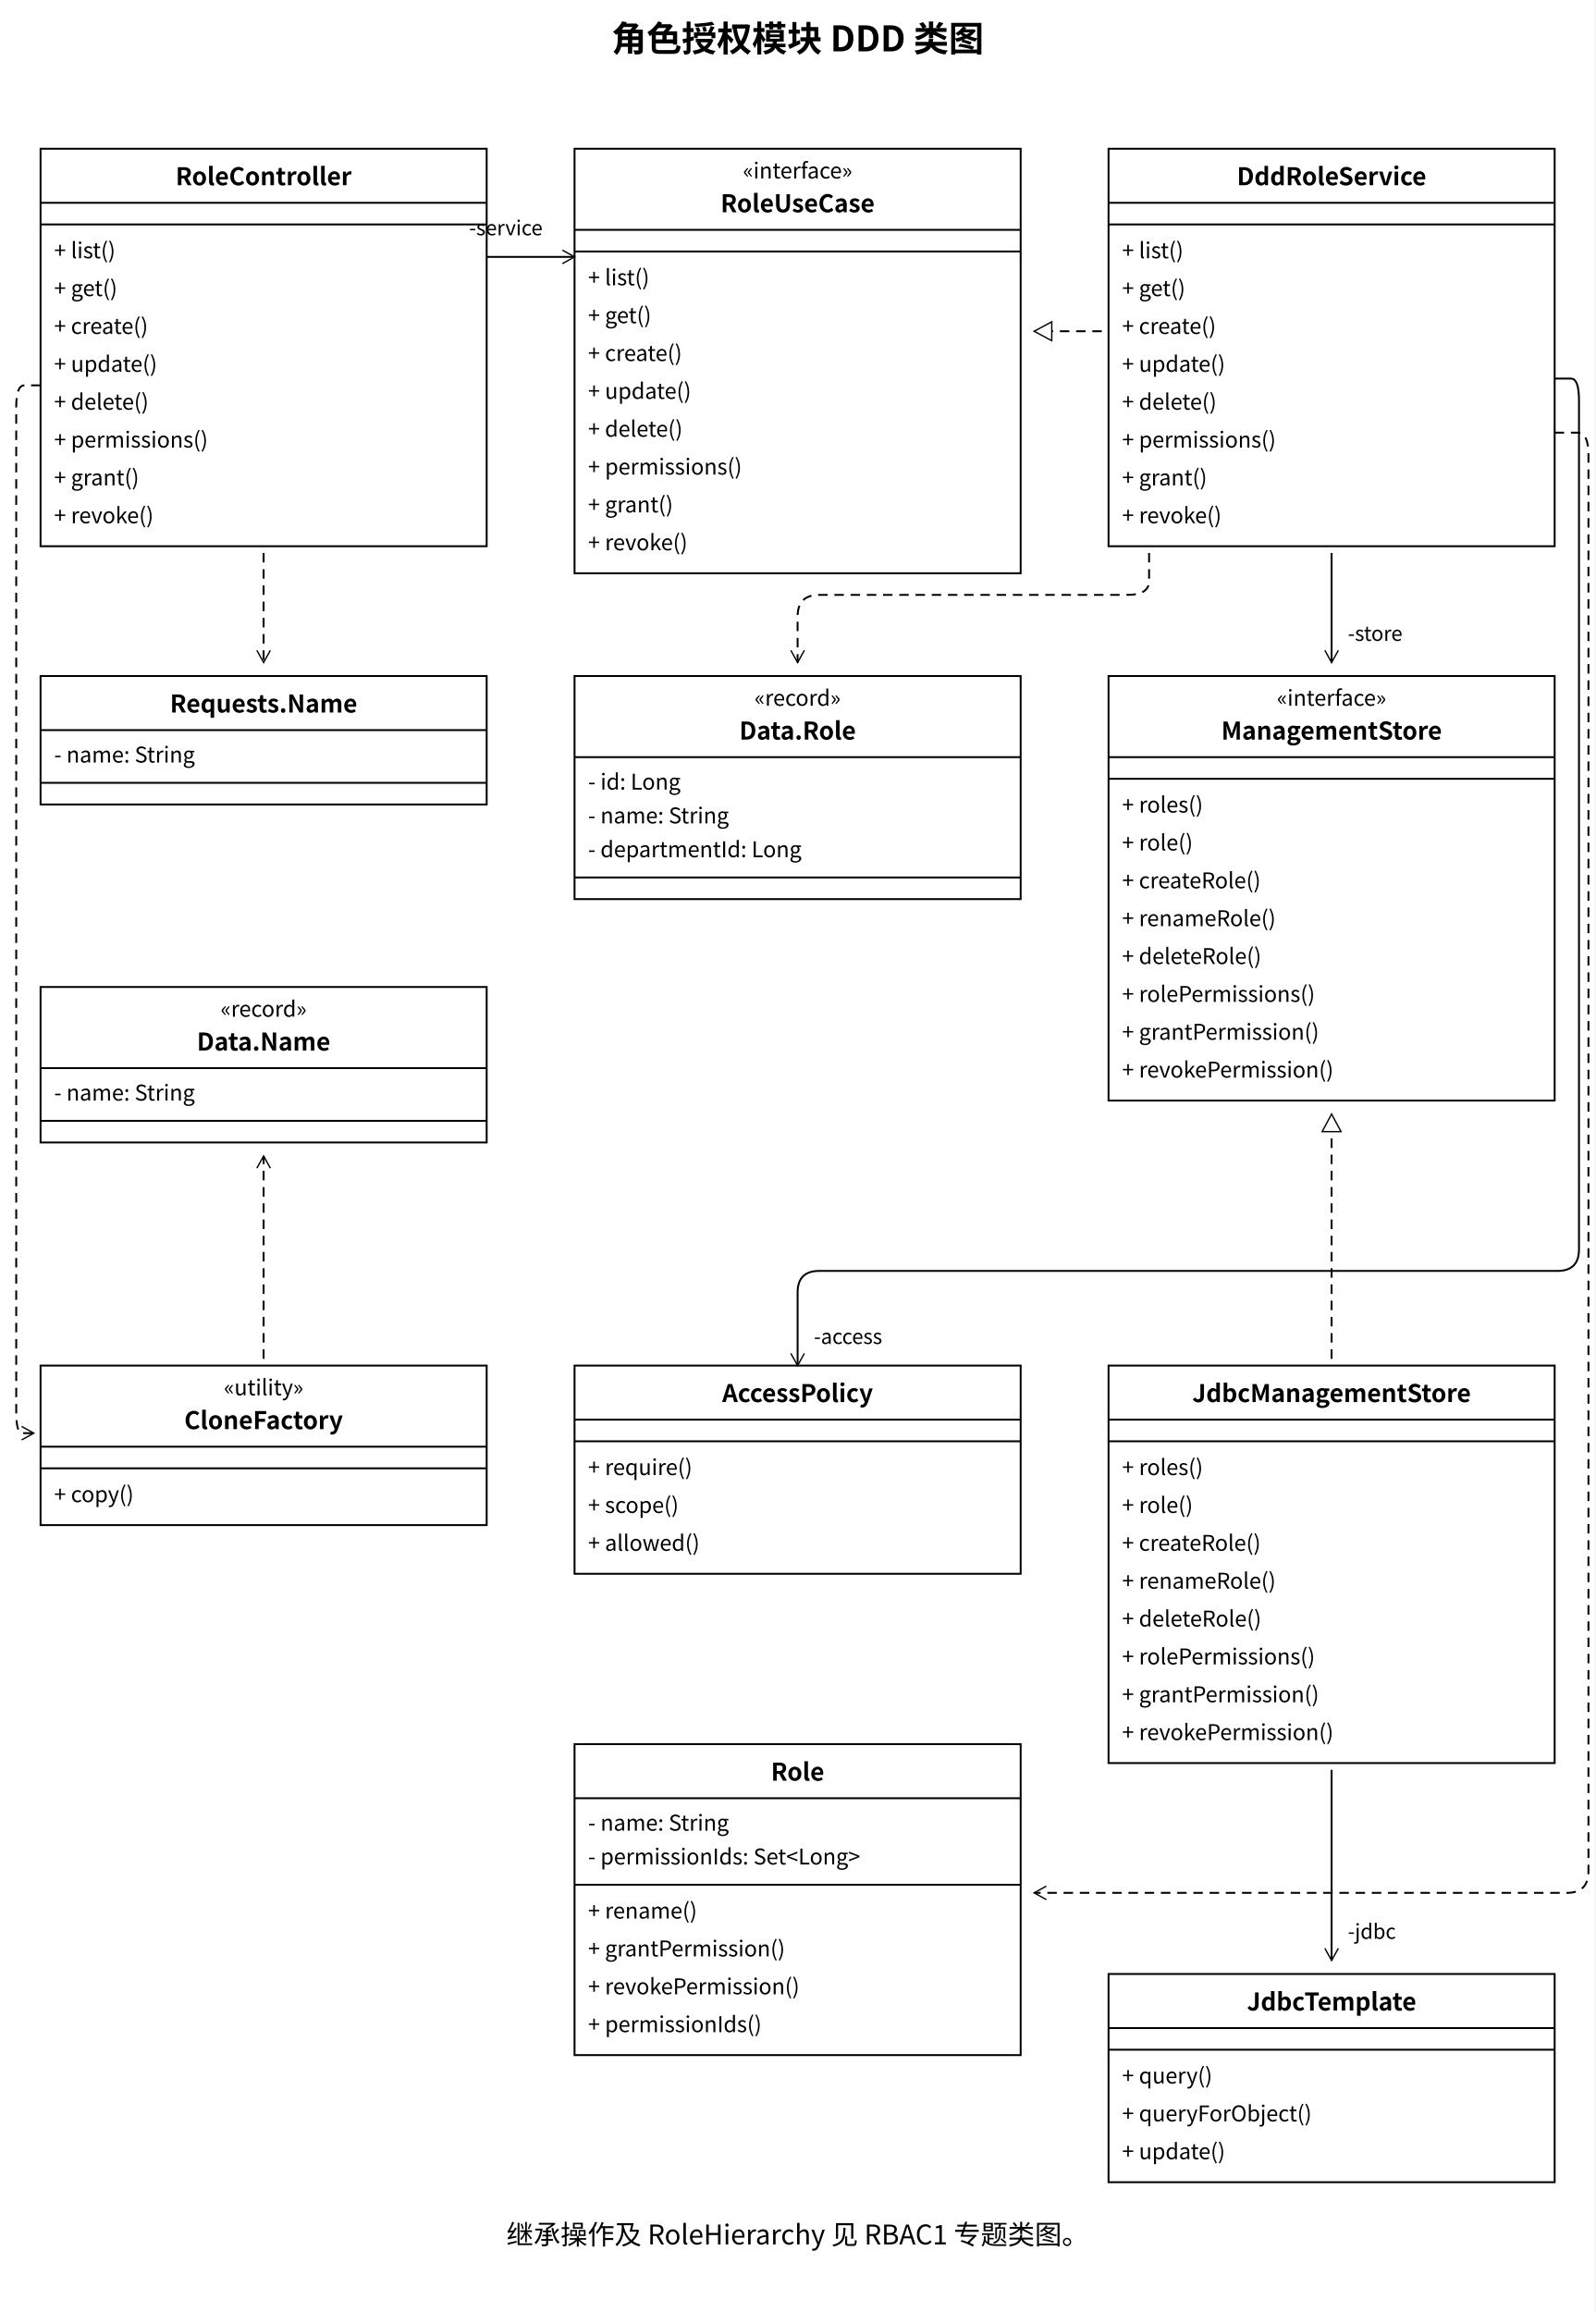
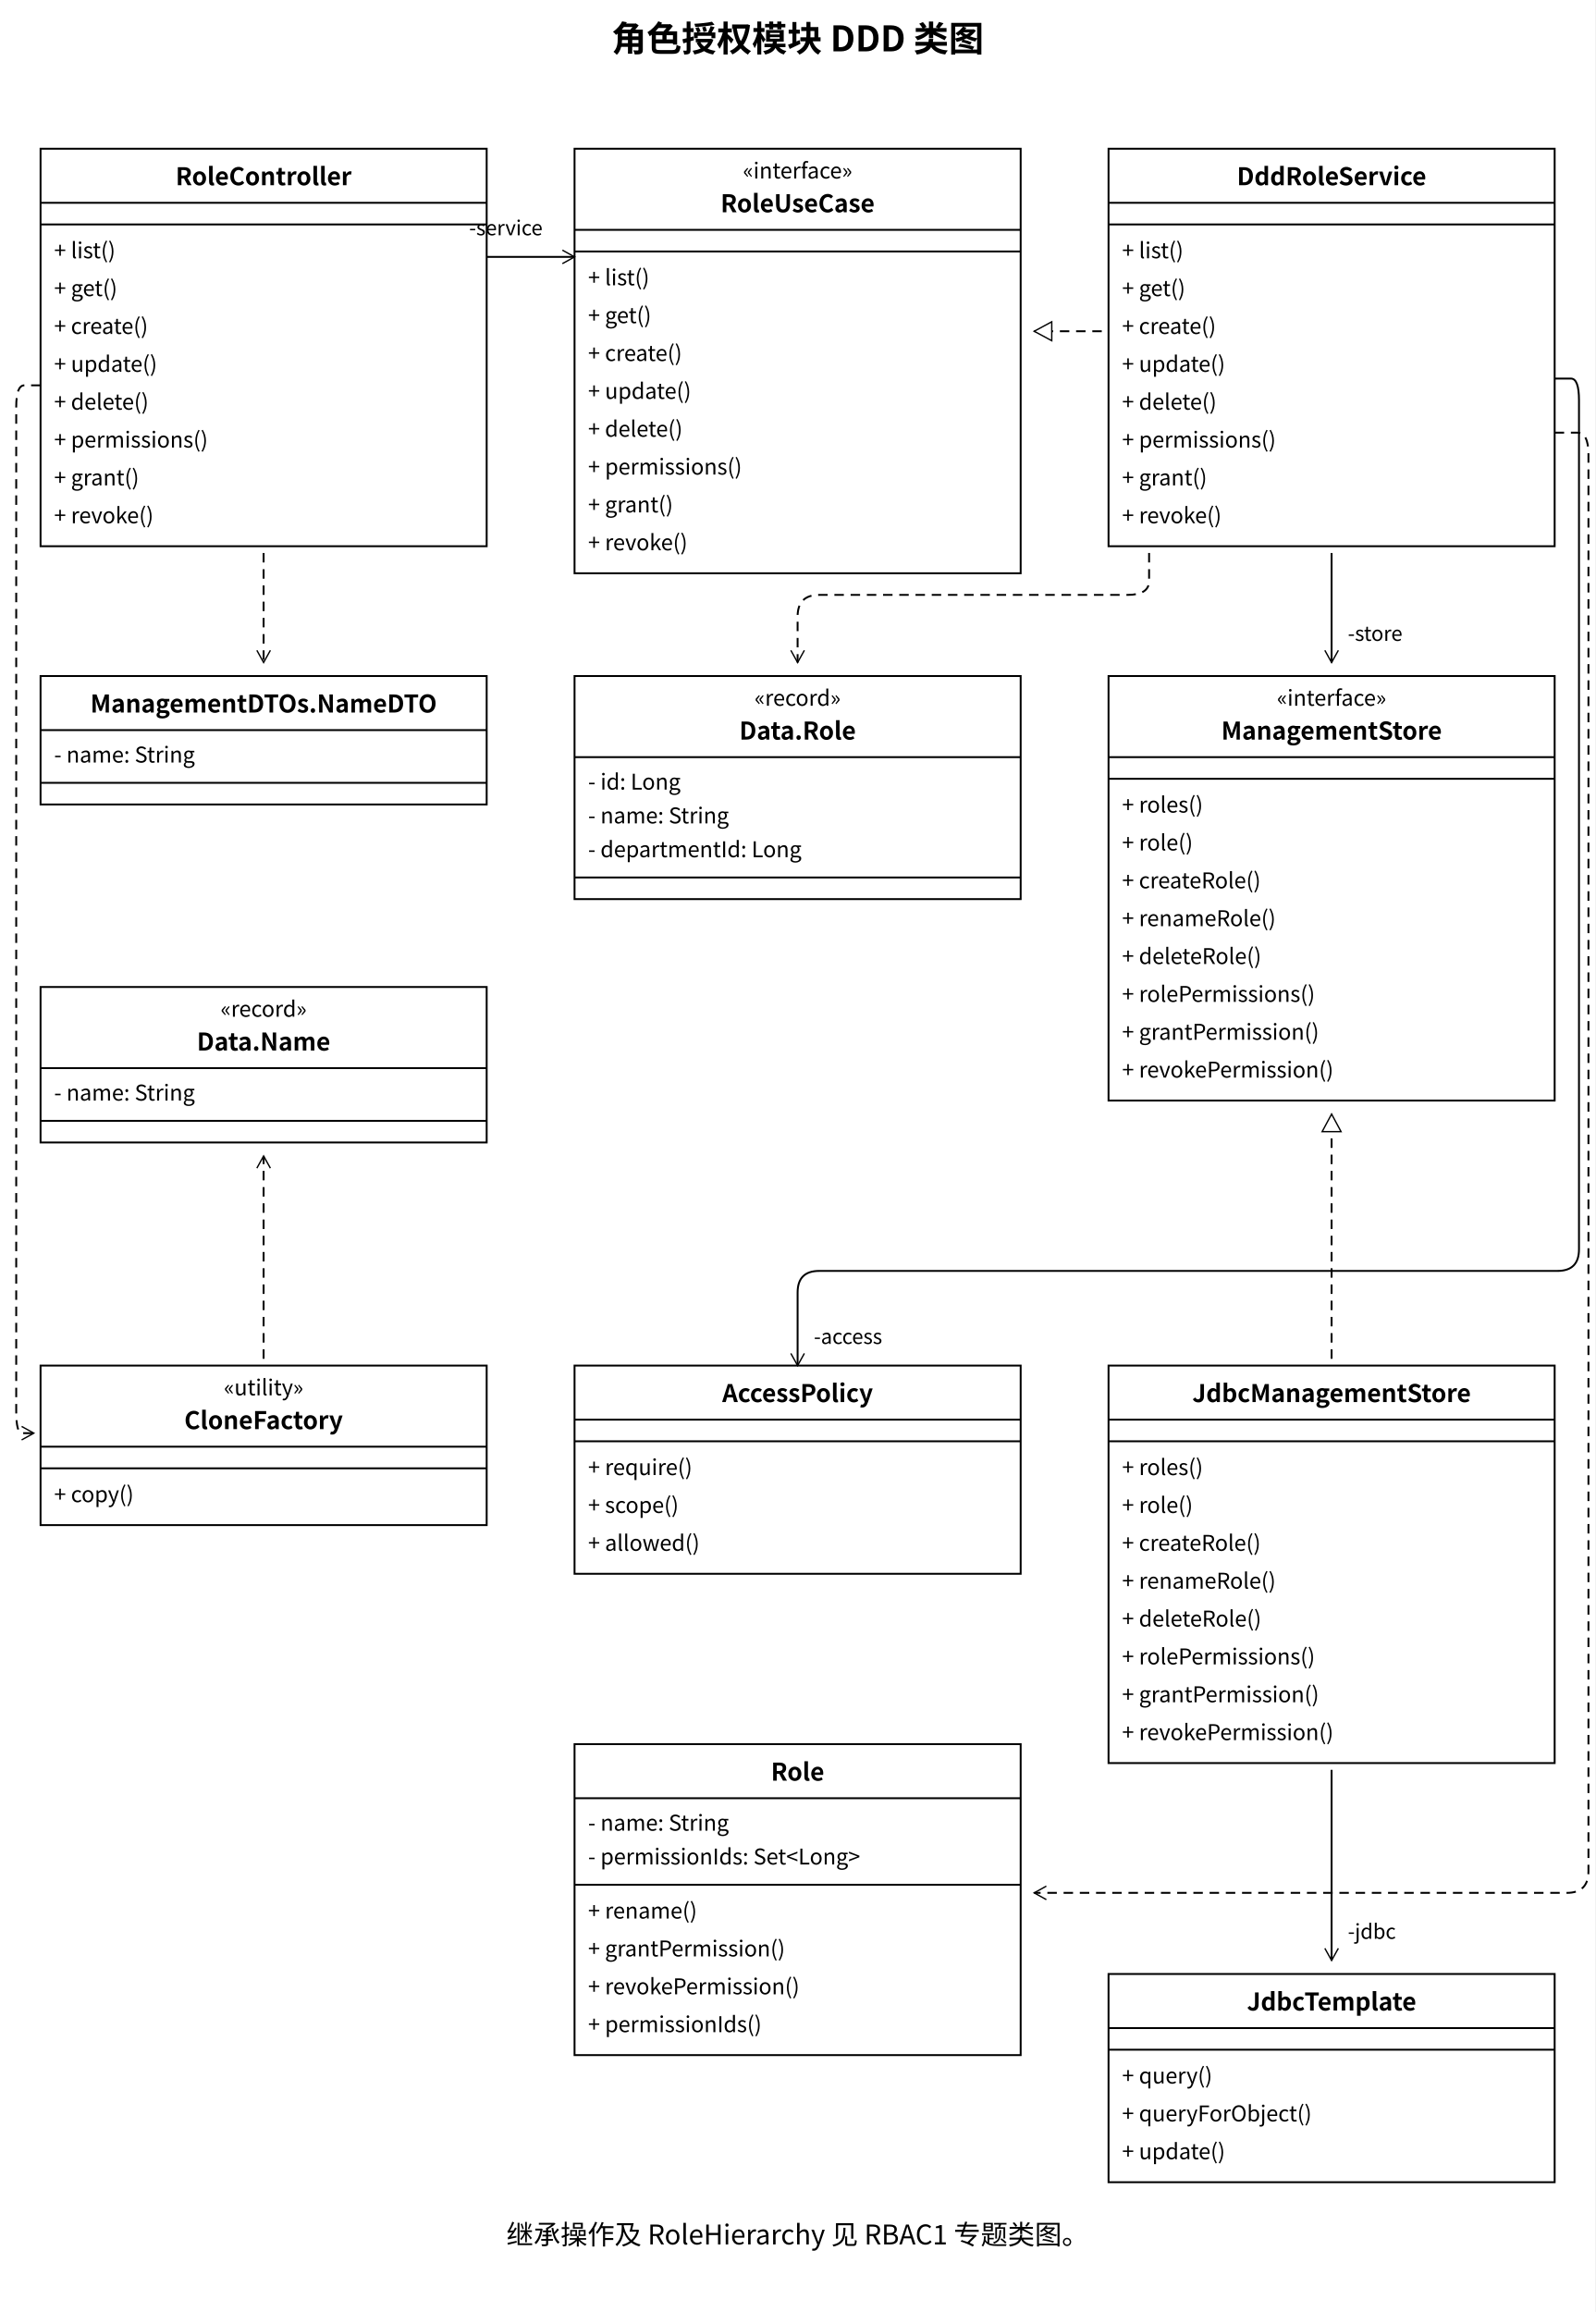
<svg xmlns="http://www.w3.org/2000/svg" width="1180" height="1710" viewBox="0 0 1180 1710">
  <style>text{font-family:'PingFang SC','Microsoft YaHei','Noto Sans CJK SC',system-ui,sans-serif;fill:black}</style>
  <defs>
    <marker id="open" markerWidth="12" markerHeight="12" refX="10" refY="6" orient="auto" markerUnits="userSpaceOnUse">
      <path d="M1,1 L10,6 L1,11" fill="none" stroke="black" />
    </marker>
    <marker id="filled" markerWidth="12" markerHeight="12" refX="10" refY="6" orient="auto" markerUnits="userSpaceOnUse">
      <path d="M1,1 L10,6 L1,11 Z" fill="black" />
    </marker>
    <marker id="triangle" markerWidth="16" markerHeight="16" refX="14" refY="8" orient="auto" markerUnits="userSpaceOnUse">
      <path d="M1,1 L14,8 L1,15 Z" fill="white" stroke="black" />
    </marker>
  </defs>
  <rect width="100%" height="100%" fill="white" />
  <text x="590.0" y="38" font-size="26" text-anchor="middle" font-weight="600">角色授权模块 DDD 类图</text>
  <rect x="30" y="110" width="330" height="294" rx="0" fill="white" stroke="black" stroke-width="1.4" />
  <text x="195.0" y="137" font-size="18" text-anchor="middle" font-weight="600">RoleController</text>
  <path d="M 30,150 L 360,150" fill="none" stroke="black" stroke-width="1.4" />
  <path d="M 30,166 L 360,166" fill="none" stroke="black" stroke-width="1.4" />
  <text x="40" y="191" font-size="16" text-anchor="start" font-weight="400">+ list()</text>
  <text x="40" y="219" font-size="16" text-anchor="start" font-weight="400">+ get()</text>
  <text x="40" y="247" font-size="16" text-anchor="start" font-weight="400">+ create()</text>
  <text x="40" y="275" font-size="16" text-anchor="start" font-weight="400">+ update()</text>
  <text x="40" y="303" font-size="16" text-anchor="start" font-weight="400">+ delete()</text>
  <text x="40" y="331" font-size="16" text-anchor="start" font-weight="400">+ permissions()</text>
  <text x="40" y="359" font-size="16" text-anchor="start" font-weight="400">+ grant()</text>
  <text x="40" y="387" font-size="16" text-anchor="start" font-weight="400">+ revoke()</text>
  <rect x="425" y="110" width="330" height="314" rx="0" fill="white" stroke="black" stroke-width="1.4" />
  <text x="590.0" y="132" font-size="16" text-anchor="middle" font-weight="400">«interface»</text>
  <text x="590.0" y="157" font-size="18" text-anchor="middle" font-weight="600">RoleUseCase</text>
  <path d="M 425,170 L 755,170" fill="none" stroke="black" stroke-width="1.4" />
  <path d="M 425,186 L 755,186" fill="none" stroke="black" stroke-width="1.4" />
  <text x="435" y="211" font-size="16" text-anchor="start" font-weight="400">+ list()</text>
  <text x="435" y="239" font-size="16" text-anchor="start" font-weight="400">+ get()</text>
  <text x="435" y="267" font-size="16" text-anchor="start" font-weight="400">+ create()</text>
  <text x="435" y="295" font-size="16" text-anchor="start" font-weight="400">+ update()</text>
  <text x="435" y="323" font-size="16" text-anchor="start" font-weight="400">+ delete()</text>
  <text x="435" y="351" font-size="16" text-anchor="start" font-weight="400">+ permissions()</text>
  <text x="435" y="379" font-size="16" text-anchor="start" font-weight="400">+ grant()</text>
  <text x="435" y="407" font-size="16" text-anchor="start" font-weight="400">+ revoke()</text>
  <rect x="820" y="110" width="330" height="294" rx="0" fill="white" stroke="black" stroke-width="1.4" />
  <text x="985.0" y="137" font-size="18" text-anchor="middle" font-weight="600">DddRoleService</text>
  <path d="M 820,150 L 1150,150" fill="none" stroke="black" stroke-width="1.4" />
  <path d="M 820,166 L 1150,166" fill="none" stroke="black" stroke-width="1.4" />
  <text x="830" y="191" font-size="16" text-anchor="start" font-weight="400">+ list()</text>
  <text x="830" y="219" font-size="16" text-anchor="start" font-weight="400">+ get()</text>
  <text x="830" y="247" font-size="16" text-anchor="start" font-weight="400">+ create()</text>
  <text x="830" y="275" font-size="16" text-anchor="start" font-weight="400">+ update()</text>
  <text x="830" y="303" font-size="16" text-anchor="start" font-weight="400">+ delete()</text>
  <text x="830" y="331" font-size="16" text-anchor="start" font-weight="400">+ permissions()</text>
  <text x="830" y="359" font-size="16" text-anchor="start" font-weight="400">+ grant()</text>
  <text x="830" y="387" font-size="16" text-anchor="start" font-weight="400">+ revoke()</text>
  <path d="M 360,190 L 425,190" fill="none" stroke="black" stroke-width="1.4" marker-end="url(#open)" />
  <text x="347" y="174" font-size="15" text-anchor="start" font-weight="400">-service</text>
  <path d="M 815,245 L 765,245" fill="none" stroke="black" stroke-width="1.4" stroke-dasharray="7 5" marker-end="url(#triangle)" />
  <rect x="30" y="500" width="330" height="95" rx="0" fill="white" stroke="black" stroke-width="1.4" />
-   <text x="195.0" y="527" font-size="18" text-anchor="middle" font-weight="600">Requests.Name</text>
+   <text x="195.0" y="527" font-size="18" text-anchor="middle" font-weight="600">ManagementDTOs.NameDTO</text>
  <path d="M 30,540 L 360,540" fill="none" stroke="black" stroke-width="1.4" />
  <text x="40" y="564" font-size="16" text-anchor="start" font-weight="400">- name: String</text>
  <path d="M 30,579 L 360,579" fill="none" stroke="black" stroke-width="1.4" />
  <rect x="425" y="500" width="330" height="165" rx="0" fill="white" stroke="black" stroke-width="1.4" />
  <text x="590.0" y="522" font-size="16" text-anchor="middle" font-weight="400">«record»</text>
  <text x="590.0" y="547" font-size="18" text-anchor="middle" font-weight="600">Data.Role</text>
  <path d="M 425,560 L 755,560" fill="none" stroke="black" stroke-width="1.4" />
  <text x="435" y="584" font-size="16" text-anchor="start" font-weight="400">- id: Long</text>
  <text x="435" y="609" font-size="16" text-anchor="start" font-weight="400">- name: String</text>
  <text x="435" y="634" font-size="16" text-anchor="start" font-weight="400">- departmentId: Long</text>
  <path d="M 425,649 L 755,649" fill="none" stroke="black" stroke-width="1.4" />
  <rect x="820" y="500" width="330" height="314" rx="0" fill="white" stroke="black" stroke-width="1.4" />
  <text x="985.0" y="522" font-size="16" text-anchor="middle" font-weight="400">«interface»</text>
  <text x="985.0" y="547" font-size="18" text-anchor="middle" font-weight="600">ManagementStore</text>
  <path d="M 820,560 L 1150,560" fill="none" stroke="black" stroke-width="1.4" />
  <path d="M 820,576 L 1150,576" fill="none" stroke="black" stroke-width="1.4" />
  <text x="830" y="601" font-size="16" text-anchor="start" font-weight="400">+ roles()</text>
  <text x="830" y="629" font-size="16" text-anchor="start" font-weight="400">+ role()</text>
  <text x="830" y="657" font-size="16" text-anchor="start" font-weight="400">+ createRole()</text>
  <text x="830" y="685" font-size="16" text-anchor="start" font-weight="400">+ renameRole()</text>
  <text x="830" y="713" font-size="16" text-anchor="start" font-weight="400">+ deleteRole()</text>
  <text x="830" y="741" font-size="16" text-anchor="start" font-weight="400">+ rolePermissions()</text>
  <text x="830" y="769" font-size="16" text-anchor="start" font-weight="400">+ grantPermission()</text>
  <text x="830" y="797" font-size="16" text-anchor="start" font-weight="400">+ revokePermission()</text>
  <path d="M 850,409 L 850.0,429.667 Q 850,440 834.0,440.0 L 606.0,440.0 Q 590,440 590.0,456.0 L 590,490" fill="none" stroke="black" stroke-width="1.4" stroke-dasharray="7 5" marker-end="url(#open)" />
  <path d="M 985,409 L 985,490" fill="none" stroke="black" stroke-width="1.4" marker-end="url(#open)" />
  <text x="997" y="474" font-size="15" text-anchor="start" font-weight="400">-store</text>
  <rect x="30" y="730" width="330" height="115" rx="0" fill="white" stroke="black" stroke-width="1.4" />
  <text x="195.0" y="752" font-size="16" text-anchor="middle" font-weight="400">«record»</text>
  <text x="195.0" y="777" font-size="18" text-anchor="middle" font-weight="600">Data.Name</text>
  <path d="M 30,790 L 360,790" fill="none" stroke="black" stroke-width="1.4" />
  <text x="40" y="814" font-size="16" text-anchor="start" font-weight="400">- name: String</text>
  <path d="M 30,829 L 360,829" fill="none" stroke="black" stroke-width="1.4" />
  <rect x="30" y="1010" width="330" height="118" rx="0" fill="white" stroke="black" stroke-width="1.4" />
  <text x="195.0" y="1032" font-size="16" text-anchor="middle" font-weight="400">«utility»</text>
  <text x="195.0" y="1057" font-size="18" text-anchor="middle" font-weight="600">CloneFactory</text>
  <path d="M 30,1070 L 360,1070" fill="none" stroke="black" stroke-width="1.4" />
  <path d="M 30,1086 L 360,1086" fill="none" stroke="black" stroke-width="1.4" />
  <text x="40" y="1111" font-size="16" text-anchor="start" font-weight="400">+ copy()</text>
  <rect x="425" y="1010" width="330" height="154" rx="0" fill="white" stroke="black" stroke-width="1.4" />
  <text x="590.0" y="1037" font-size="18" text-anchor="middle" font-weight="600">AccessPolicy</text>
  <path d="M 425,1050 L 755,1050" fill="none" stroke="black" stroke-width="1.4" />
  <path d="M 425,1066 L 755,1066" fill="none" stroke="black" stroke-width="1.4" />
  <text x="435" y="1091" font-size="16" text-anchor="start" font-weight="400">+ require()</text>
  <text x="435" y="1119" font-size="16" text-anchor="start" font-weight="400">+ scope()</text>
  <text x="435" y="1147" font-size="16" text-anchor="start" font-weight="400">+ allowed()</text>
  <rect x="820" y="1010" width="330" height="294" rx="0" fill="white" stroke="black" stroke-width="1.4" />
  <text x="985.0" y="1037" font-size="18" text-anchor="middle" font-weight="600">JdbcManagementStore</text>
  <path d="M 820,1050 L 1150,1050" fill="none" stroke="black" stroke-width="1.4" />
  <path d="M 820,1066 L 1150,1066" fill="none" stroke="black" stroke-width="1.4" />
  <text x="830" y="1091" font-size="16" text-anchor="start" font-weight="400">+ roles()</text>
  <text x="830" y="1119" font-size="16" text-anchor="start" font-weight="400">+ role()</text>
  <text x="830" y="1147" font-size="16" text-anchor="start" font-weight="400">+ createRole()</text>
  <text x="830" y="1175" font-size="16" text-anchor="start" font-weight="400">+ renameRole()</text>
  <text x="830" y="1203" font-size="16" text-anchor="start" font-weight="400">+ deleteRole()</text>
  <text x="830" y="1231" font-size="16" text-anchor="start" font-weight="400">+ rolePermissions()</text>
  <text x="830" y="1259" font-size="16" text-anchor="start" font-weight="400">+ grantPermission()</text>
  <text x="830" y="1287" font-size="16" text-anchor="start" font-weight="400">+ revokePermission()</text>
  <path d="M 985,1005 L 985,824" fill="none" stroke="black" stroke-width="1.4" stroke-dasharray="7 5" marker-end="url(#triangle)" />
  <path d="M 30,285 L 18.0,285.0 Q 12,285 12.0,301.0 L 12.0,1044.0 Q 12,1060 16.333,1060.0 L 25,1060" fill="none" stroke="black" stroke-width="1.4" stroke-dasharray="7 5" marker-end="url(#open)" />
  <path d="M 195,409 L 195,490" fill="none" stroke="black" stroke-width="1.4" stroke-dasharray="7 5" marker-end="url(#open)" />
  <path d="M 195,1005 L 195,855" fill="none" stroke="black" stroke-width="1.4" stroke-dasharray="7 5" marker-end="url(#open)" />
  <path d="M 1150,280 L 1162.0,280.0 Q 1168,280 1168.0,296.0 L 1168.0,924.0 Q 1168,940 1152.0,940.0 L 606.0,940.0 Q 590,940 590.0,956.0 L 590,1010" fill="none" stroke="black" stroke-width="1.4" marker-end="url(#open)" />
  <text x="602" y="994" font-size="15" text-anchor="start" font-weight="400">-access</text>
  <rect x="425" y="1290" width="330" height="230" rx="0" fill="white" stroke="black" stroke-width="1.4" />
  <text x="590.0" y="1317" font-size="18" text-anchor="middle" font-weight="600">Role</text>
  <path d="M 425,1330 L 755,1330" fill="none" stroke="black" stroke-width="1.4" />
  <text x="435" y="1354" font-size="16" text-anchor="start" font-weight="400">- name: String</text>
  <text x="435" y="1379" font-size="16" text-anchor="start" font-weight="400">- permissionIds: Set&lt;Long&gt;</text>
  <path d="M 425,1394 L 755,1394" fill="none" stroke="black" stroke-width="1.4" />
  <text x="435" y="1419" font-size="16" text-anchor="start" font-weight="400">+ rename()</text>
  <text x="435" y="1447" font-size="16" text-anchor="start" font-weight="400">+ grantPermission()</text>
  <text x="435" y="1475" font-size="16" text-anchor="start" font-weight="400">+ revokePermission()</text>
  <text x="435" y="1503" font-size="16" text-anchor="start" font-weight="400">+ permissionIds()</text>
  <path d="M 1150,320 L 1166.667,320.0 Q 1175,320 1175.0,336.0 L 1175.0,1384.0 Q 1175,1400 1159.0,1400.0 L 765,1400" fill="none" stroke="black" stroke-width="1.4" stroke-dasharray="7 5" marker-end="url(#open)" />
  <rect x="820" y="1460" width="330" height="154" rx="0" fill="white" stroke="black" stroke-width="1.4" />
  <text x="985.0" y="1487" font-size="18" text-anchor="middle" font-weight="600">JdbcTemplate</text>
  <path d="M 820,1500 L 1150,1500" fill="none" stroke="black" stroke-width="1.4" />
  <path d="M 820,1516 L 1150,1516" fill="none" stroke="black" stroke-width="1.4" />
  <text x="830" y="1541" font-size="16" text-anchor="start" font-weight="400">+ query()</text>
  <text x="830" y="1569" font-size="16" text-anchor="start" font-weight="400">+ queryForObject()</text>
  <text x="830" y="1597" font-size="16" text-anchor="start" font-weight="400">+ update()</text>
  <path d="M 985,1309 L 985,1450" fill="none" stroke="black" stroke-width="1.4" marker-end="url(#open)" />
  <text x="997" y="1434" font-size="15" text-anchor="start" font-weight="400">-jdbc</text>
  <text x="590" y="1660" font-size="20" text-anchor="middle" font-weight="400">继承操作及 RoleHierarchy 见 RBAC1 专题类图。</text>
</svg>
